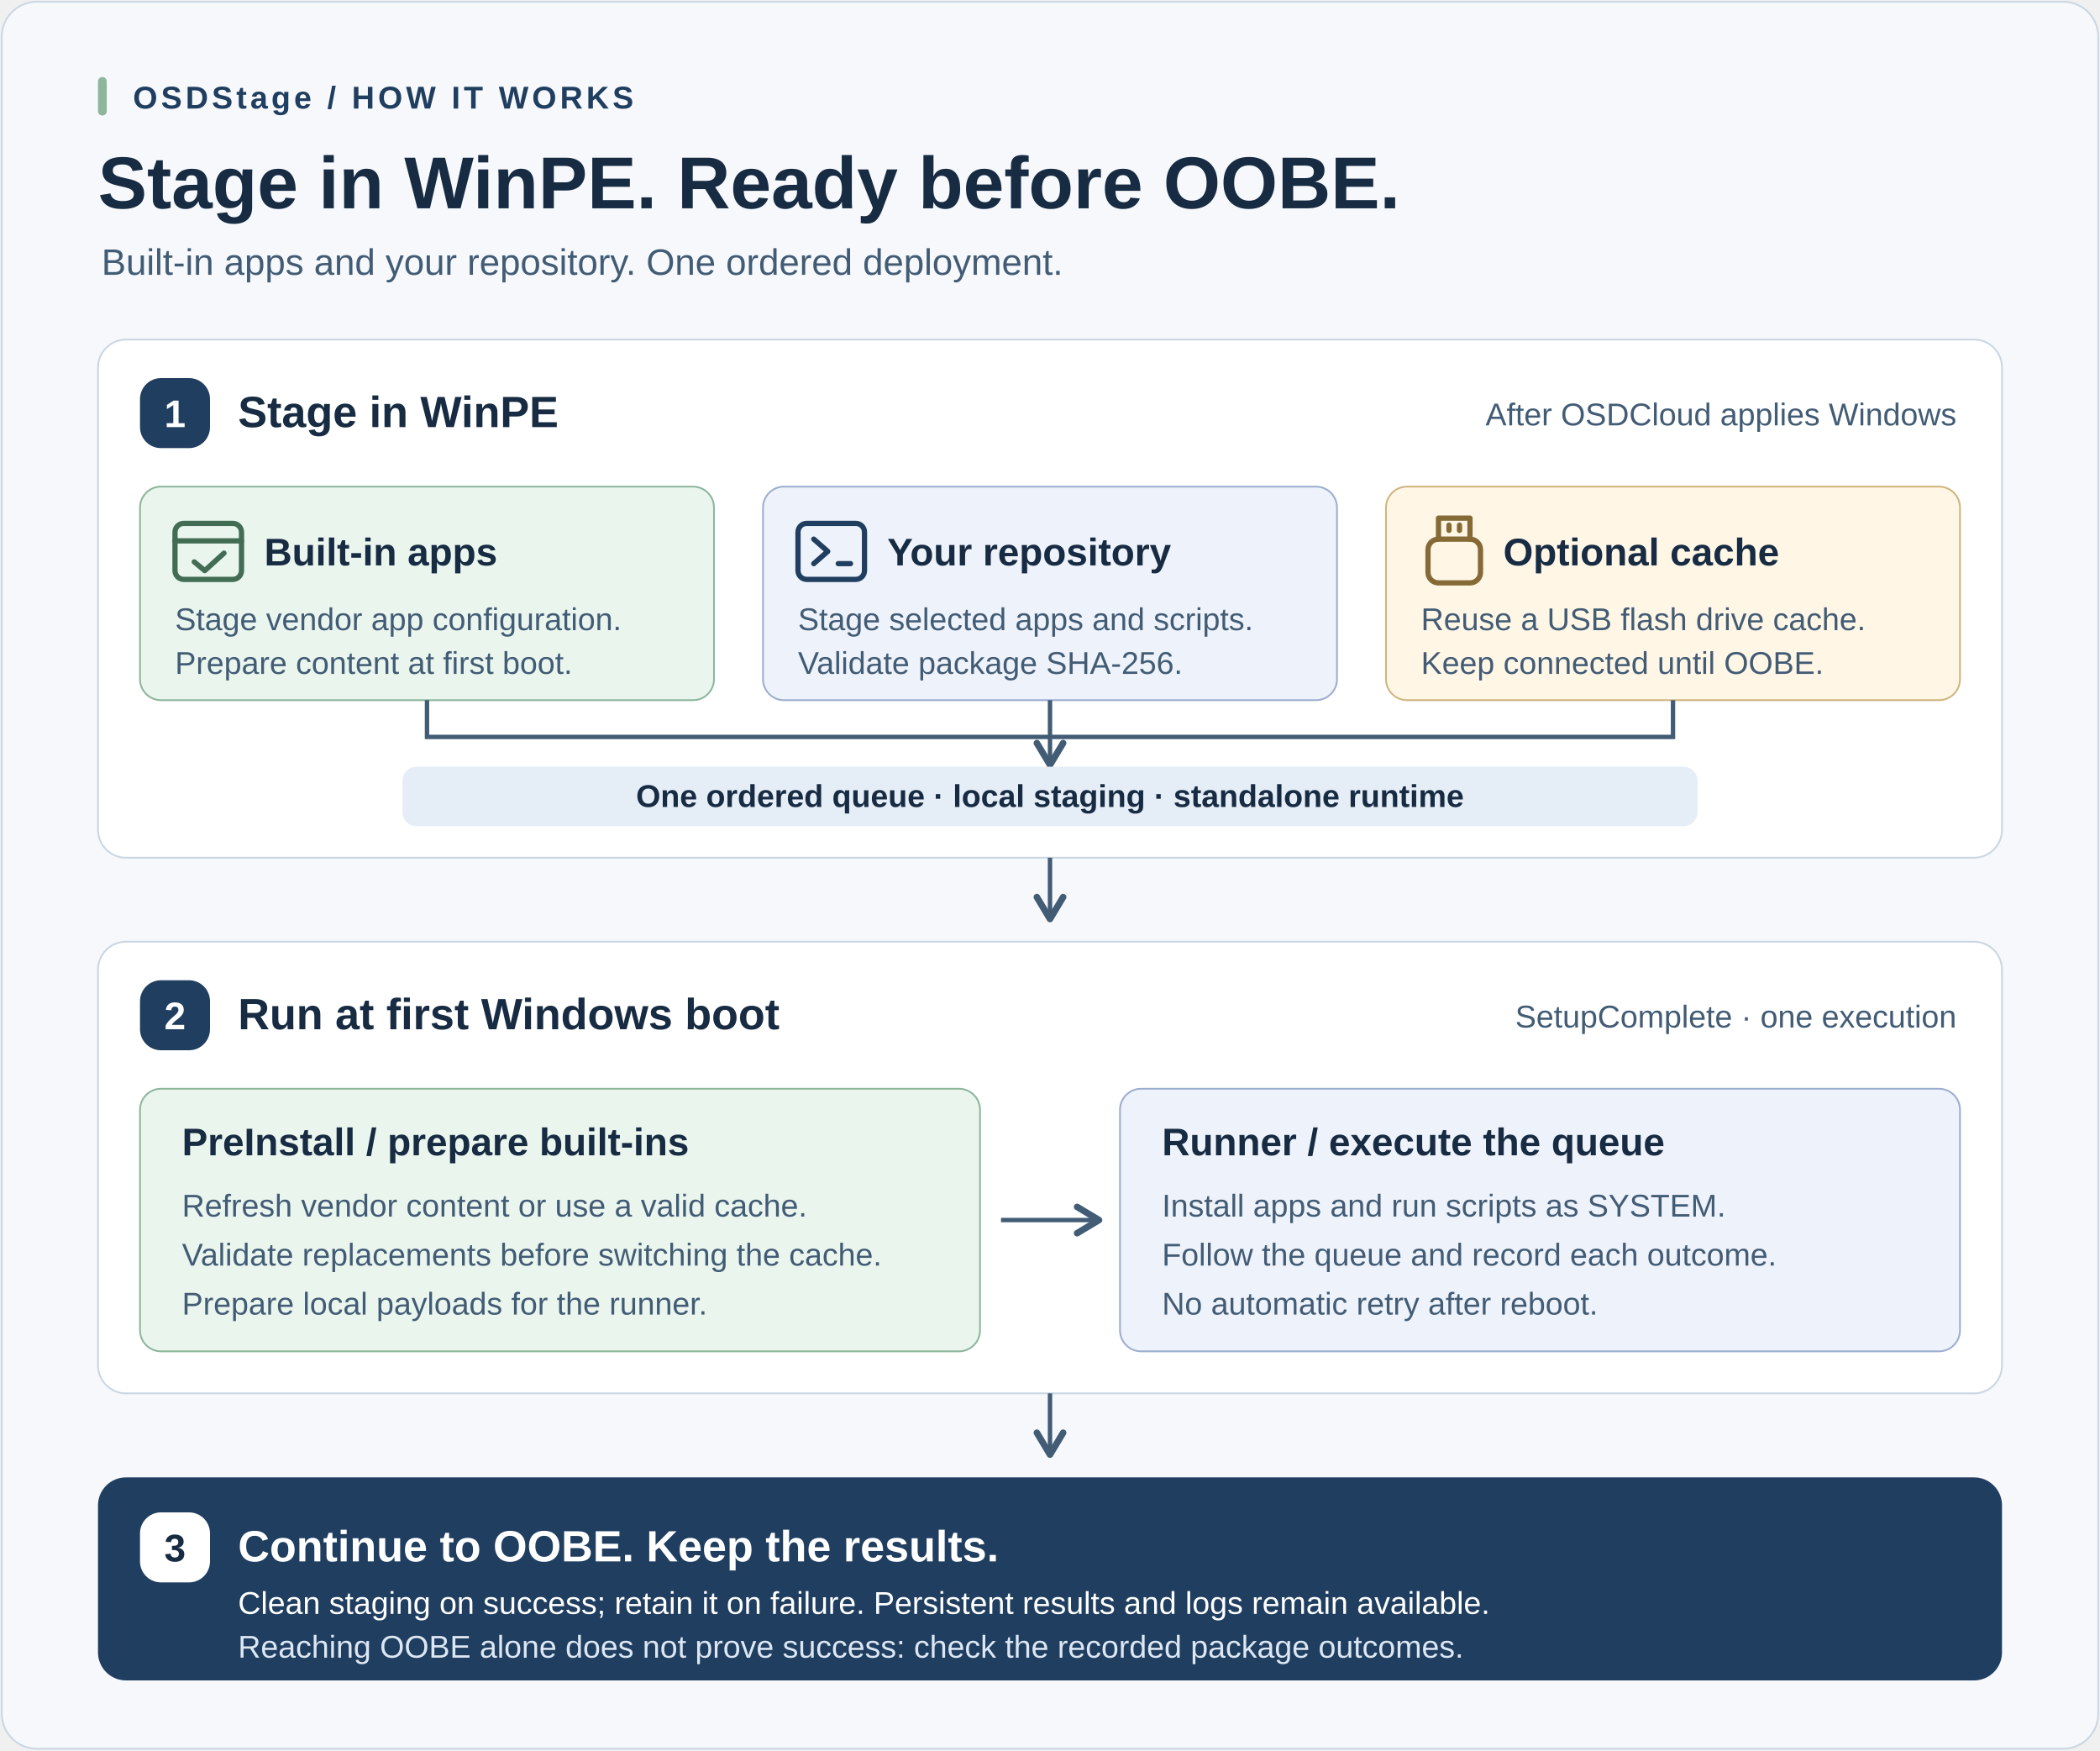
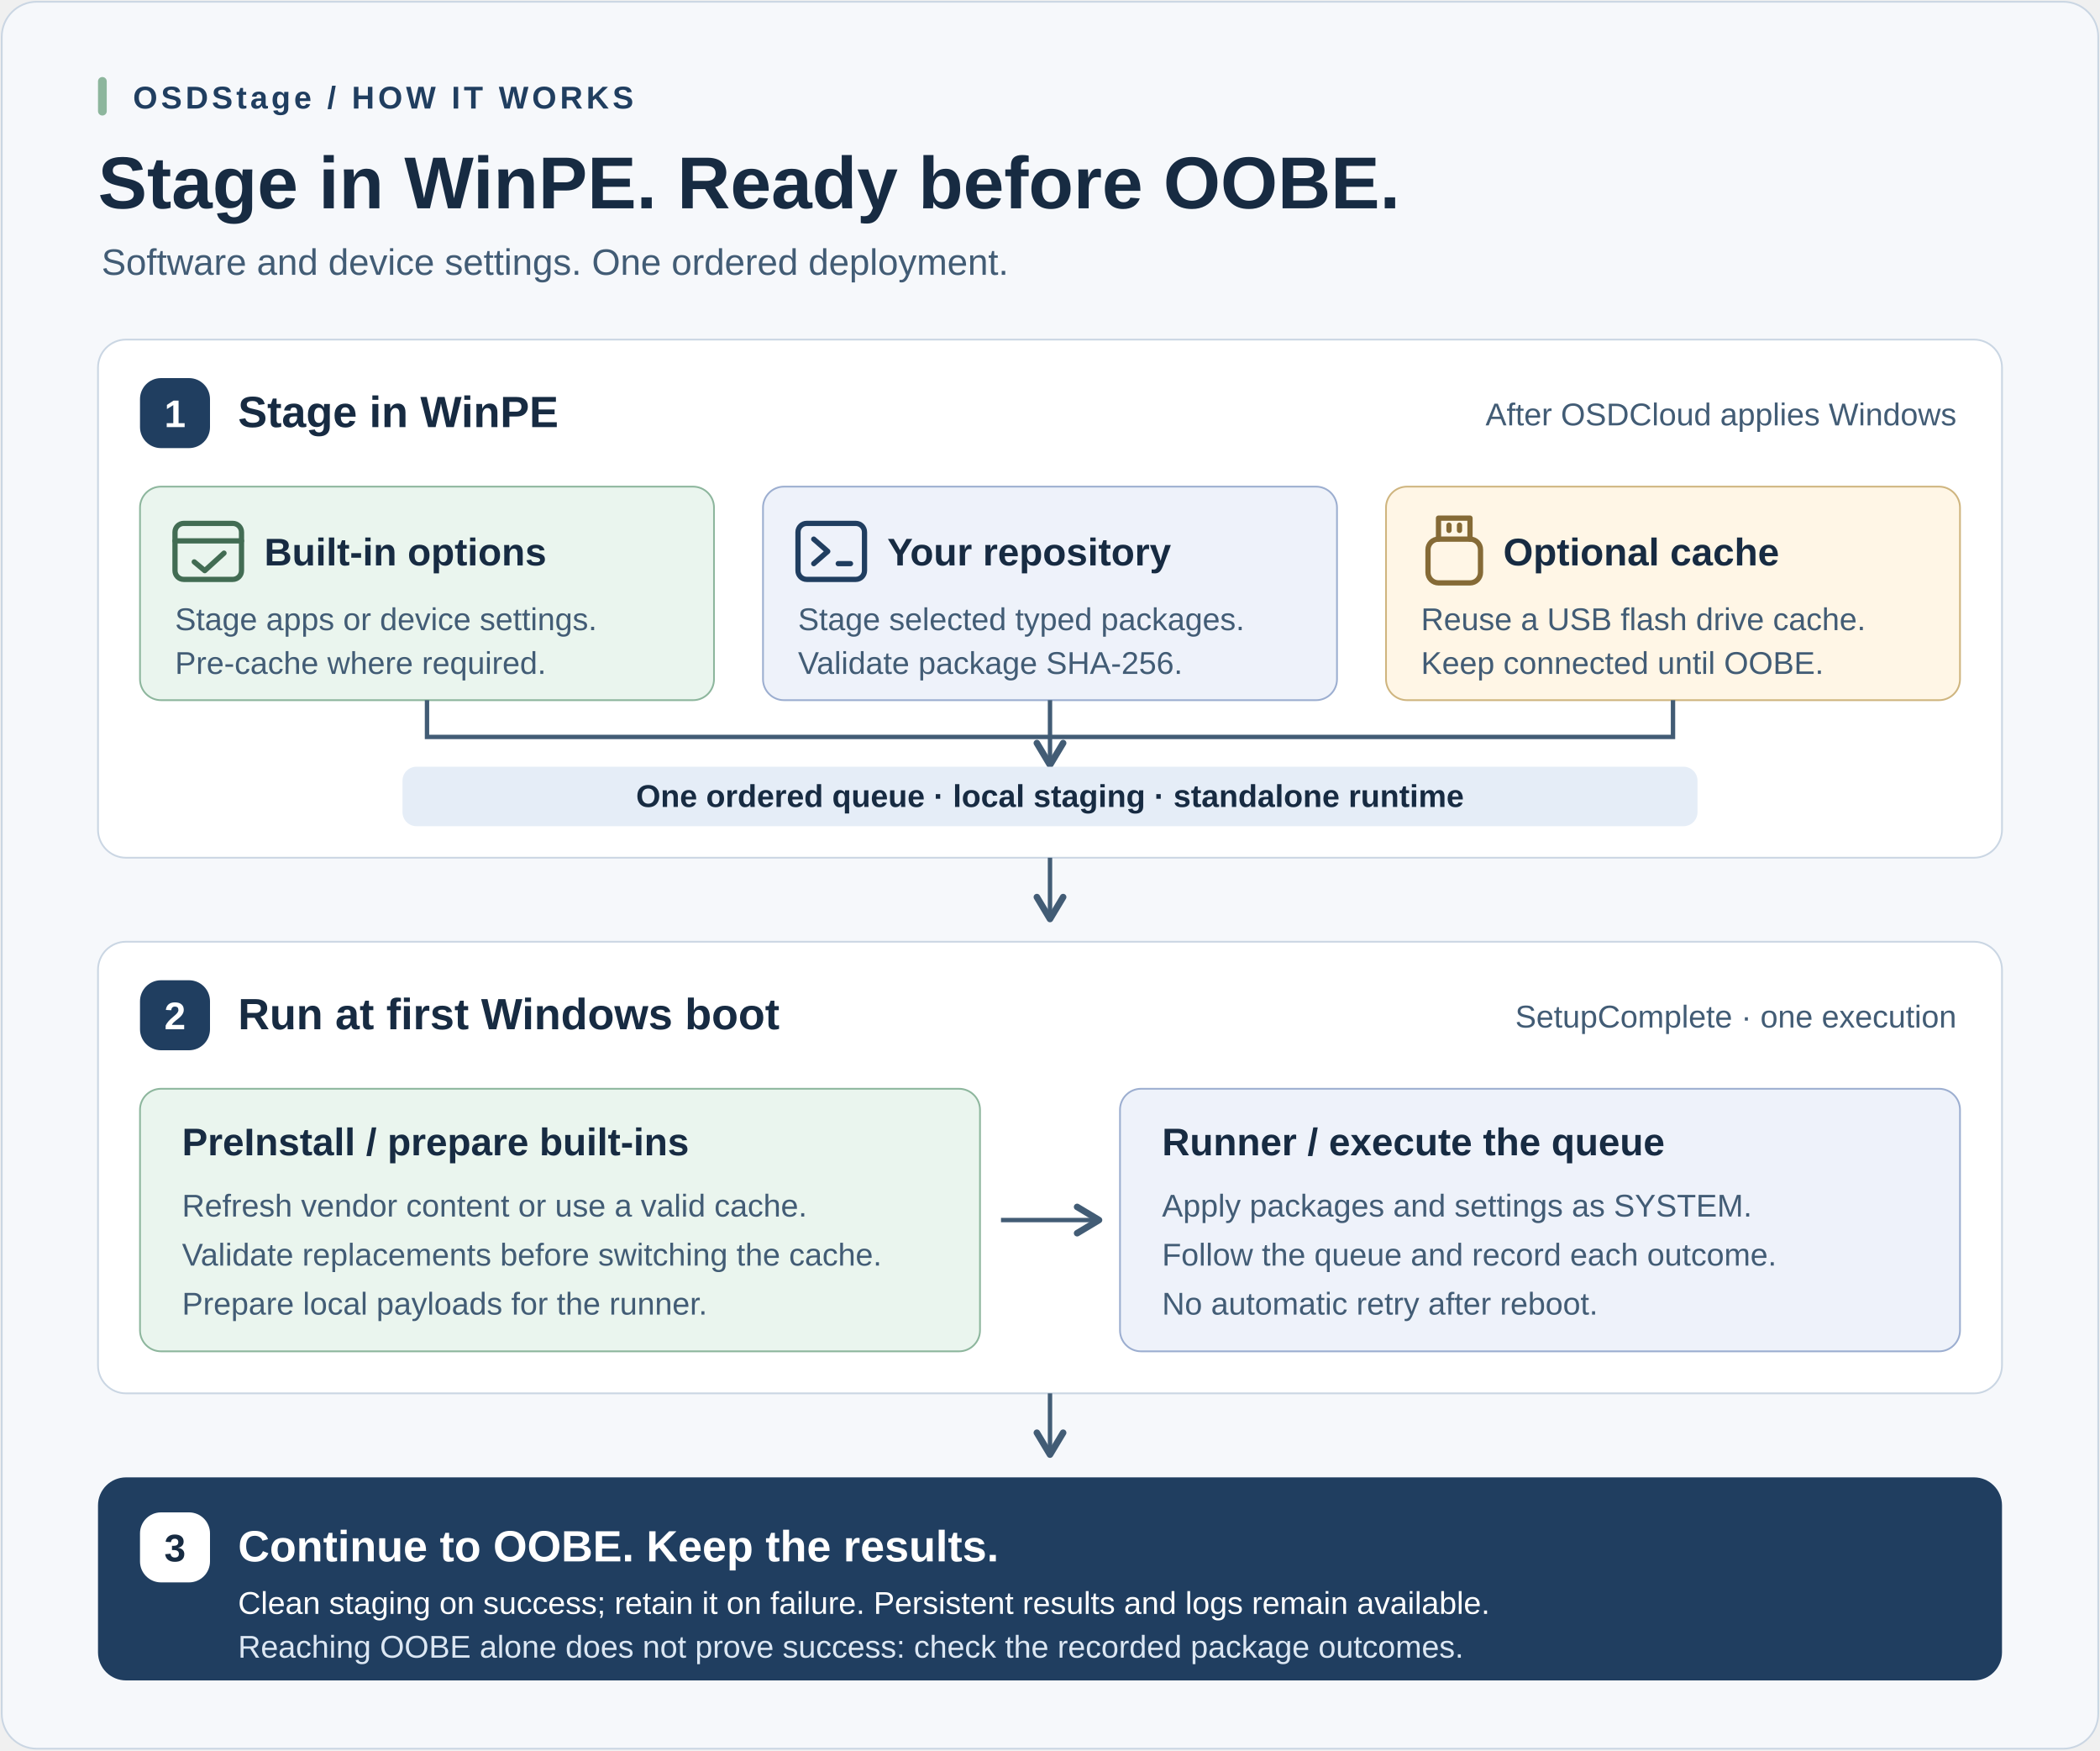
<svg xmlns="http://www.w3.org/2000/svg" width="1200" height="1000" viewBox="0 0 1200 1000" role="img" aria-labelledby="title desc">
  <defs>
    <marker id="arrow" markerWidth="8" markerHeight="8" refX="6" refY="4" orient="auto">
      <path d="M1 1 L6 4 L1 7" fill="none" stroke="#425c75" stroke-width="1.5" stroke-linecap="round" stroke-linejoin="round" />
    </marker>
  </defs>
  <style>
    text { font-family: 'Segoe UI', Arial, sans-serif; fill: #172b42; }
    .brand { font-size: 18px; font-weight: 700; fill: #203e60; letter-spacing: 2px; }
    .headline { font-size: 42px; font-weight: 700; }
    .heading { font-size: 25px; font-weight: 700; }
    .label { font-size: 22px; font-weight: 600; }
    .body { font-size: 21px; fill: #425c75; }
    .small { font-size: 18px; fill: #425c75; }
    .icon { fill: none; stroke-width: 3; stroke-linecap: round; stroke-linejoin: round; }
    .arrow { fill: none; stroke: #425c75; stroke-width: 2.5; marker-end: url(#arrow); }
    .white { fill: #fff; }
  </style>
  <rect x="1" y="1" width="1198" height="998" rx="20" fill="#f6f8fb" stroke="#cad6e3" />
  <rect x="56" y="44" width="5" height="22" rx="2.5" fill="#8db69d" />
  <text x="76" y="62" class="brand">OSDStage / HOW IT WORKS</text>
  <text x="56" y="119" class="headline">Stage in WinPE. Ready before OOBE.</text>
-   <text x="58" y="157" class="body">Built-in apps and your repository. One ordered deployment.</text>
+   <text x="58" y="157" class="body">Software and device settings. One ordered deployment.</text>
  <rect x="56" y="194" width="1088" height="296" rx="16" fill="#fff" stroke="#cad6e3" />
  <rect x="80" y="216" width="40" height="40" rx="12" fill="#203e60" />
  <text x="100" y="244" text-anchor="middle" class="label white">1</text>
  <text x="136" y="244" class="heading">Stage in WinPE</text>
  <text x="1118" y="243" text-anchor="end" class="small">After OSDCloud applies Windows</text>
  <rect x="80" y="278" width="328" height="122" rx="12" fill="#eaf5ee" stroke="#8db69d" />
  <g class="icon" stroke="#426c53" transform="translate(100 299)">
    <rect width="38" height="32" rx="5" />
    <path d="M0 10 H38 M11 22 L17 27 L28 17" />
  </g>
-   <text x="151" y="323" class="label">Built-in apps</text>
-   <text x="100" y="360" class="small">Stage vendor app configuration.</text>
-   <text x="100" y="385" class="small">Prepare content at first boot.</text>
+   <text x="151" y="323" class="label">Built-in options</text>
+   <text x="100" y="360" class="small">Stage apps or device settings.</text>
+   <text x="100" y="385" class="small">Pre-cache where required.</text>
  <rect x="436" y="278" width="328" height="122" rx="12" fill="#eef2fa" stroke="#9caed0" />
  <g class="icon" stroke="#203e60" transform="translate(456 299)">
    <rect width="38" height="32" rx="5" />
    <path d="M9 9 L17 16 L9 23 M23 23 H30" />
  </g>
  <text x="507" y="323" class="label">Your repository</text>
-   <text x="456" y="360" class="small">Stage selected apps and scripts.</text>
+   <text x="456" y="360" class="small">Stage selected typed packages.</text>
  <text x="456" y="385" class="small">Validate package SHA-256.</text>
  <rect x="792" y="278" width="328" height="122" rx="12" fill="#fff6e6" stroke="#cfb57f" />
  <g class="icon" stroke="#856a36" transform="translate(816 296)">
    <path d="M6 12 V0 H24 V12 M12 4 V7 M18 4 V7" />
    <rect y="12" width="30" height="25" rx="6" />
  </g>
  <text x="859" y="323" class="label">Optional cache</text>
  <text x="812" y="360" class="small">Reuse a USB flash drive cache.</text>
  <text x="812" y="385" class="small">Keep connected until OOBE.</text>
  <path d="M244 400 V421 H600 M956 400 V421 H600 M600 400 V437" class="arrow" />
  <rect x="230" y="438" width="740" height="34" rx="8" fill="#e5edf7" />
  <text x="600" y="461" text-anchor="middle" font-size="18" font-weight="600">One ordered queue · local staging · standalone runtime</text>
  <path d="M600 490 V525" class="arrow" />
  <rect x="56" y="538" width="1088" height="258" rx="16" fill="#fff" stroke="#cad6e3" />
  <rect x="80" y="560" width="40" height="40" rx="12" fill="#203e60" />
  <text x="100" y="588" text-anchor="middle" class="label white">2</text>
  <text x="136" y="588" class="heading">Run at first Windows boot</text>
  <text x="1118" y="587" text-anchor="end" class="small">SetupComplete · one execution</text>
  <rect x="80" y="622" width="480" height="150" rx="12" fill="#eaf5ee" stroke="#8db69d" />
  <text x="104" y="660" class="label">PreInstall / prepare built-ins</text>
  <text x="104" y="695" class="small">Refresh vendor content or use a valid cache.</text>
  <text x="104" y="723" class="small">Validate replacements before switching the cache.</text>
  <text x="104" y="751" class="small">Prepare local payloads for the runner.</text>
  <path d="M572 697 H628" class="arrow" />
  <rect x="640" y="622" width="480" height="150" rx="12" fill="#eef2fa" stroke="#9caed0" />
  <text x="664" y="660" class="label">Runner / execute the queue</text>
-   <text x="664" y="695" class="small">Install apps and run scripts as SYSTEM.</text>
+   <text x="664" y="695" class="small">Apply packages and settings as SYSTEM.</text>
  <text x="664" y="723" class="small">Follow the queue and record each outcome.</text>
  <text x="664" y="751" class="small">No automatic retry after reboot.</text>
  <path d="M600 796 V831" class="arrow" />
  <rect x="56" y="844" width="1088" height="116" rx="16" fill="#203e60" />
  <rect x="80" y="864" width="40" height="40" rx="12" fill="#fff" />
  <text x="100" y="892" text-anchor="middle" class="label">3</text>
  <text x="136" y="892" class="heading white">Continue to OOBE. Keep the results.</text>
  <text x="136" y="922" class="small" style="fill:#fff">Clean staging on success; retain it on failure. Persistent results and logs remain available.</text>
  <text x="136" y="947" class="small" style="fill:#dce7f3">Reaching OOBE alone does not prove success: check the recorded package outcomes.</text>
</svg>
